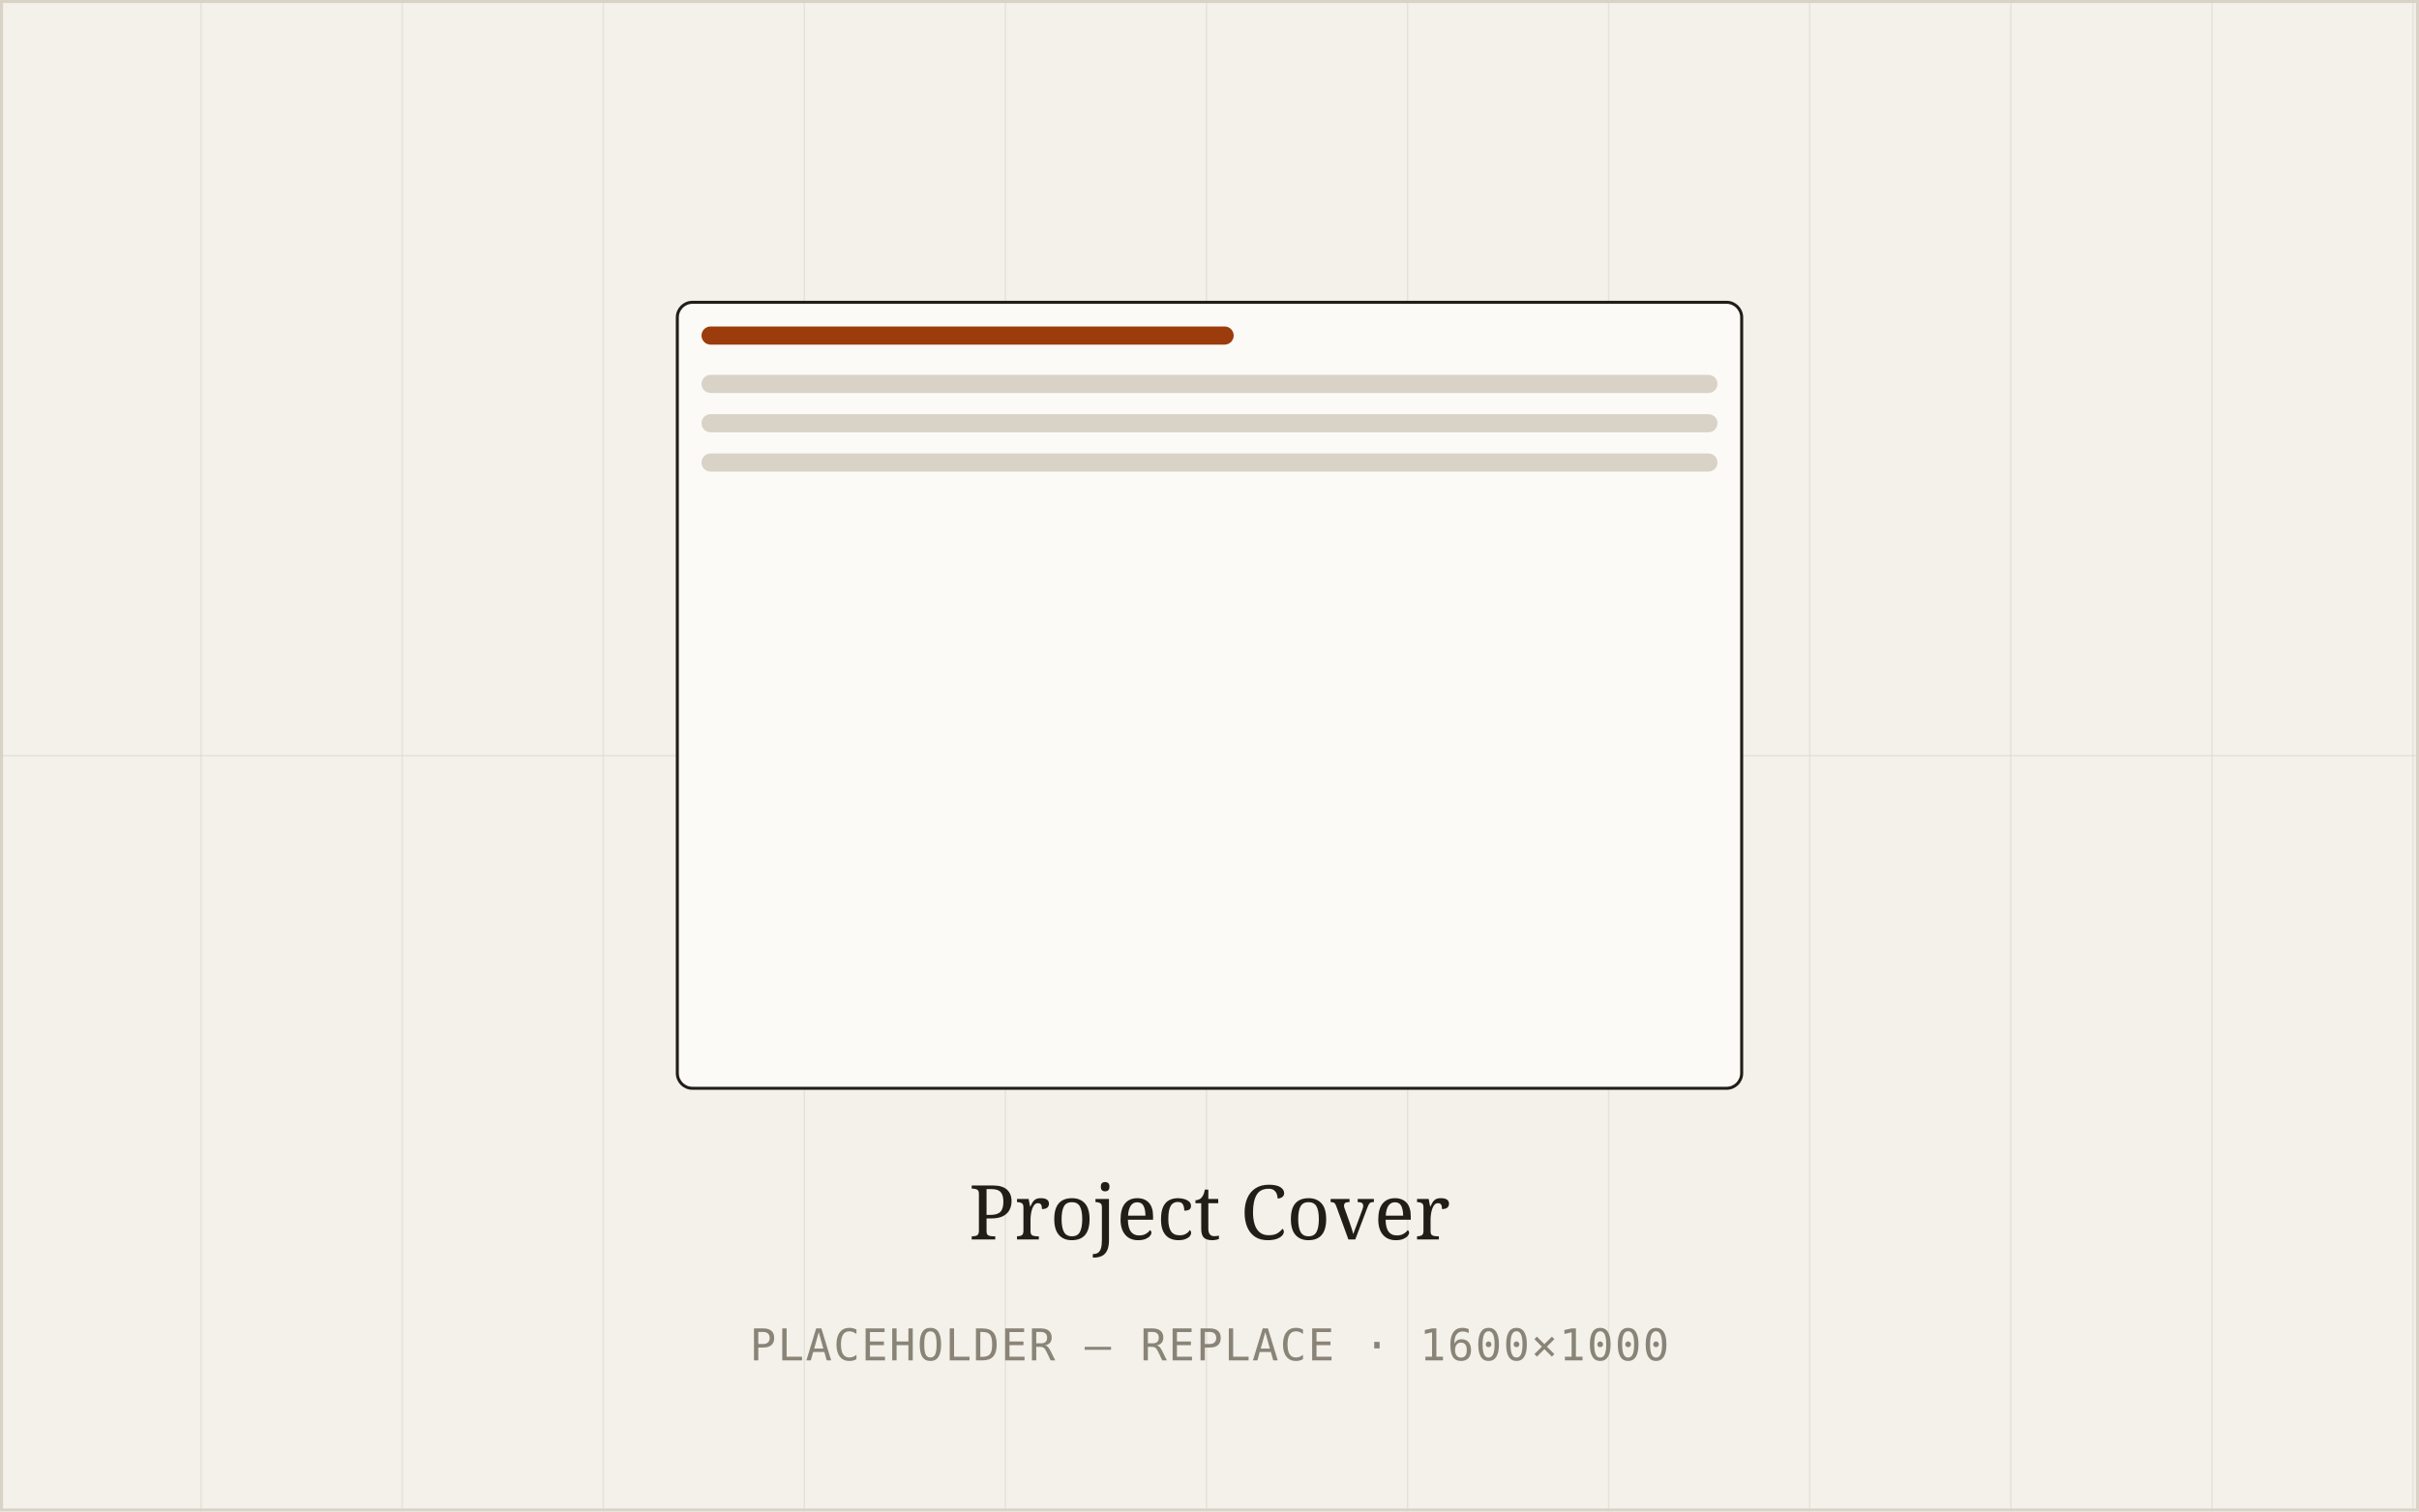
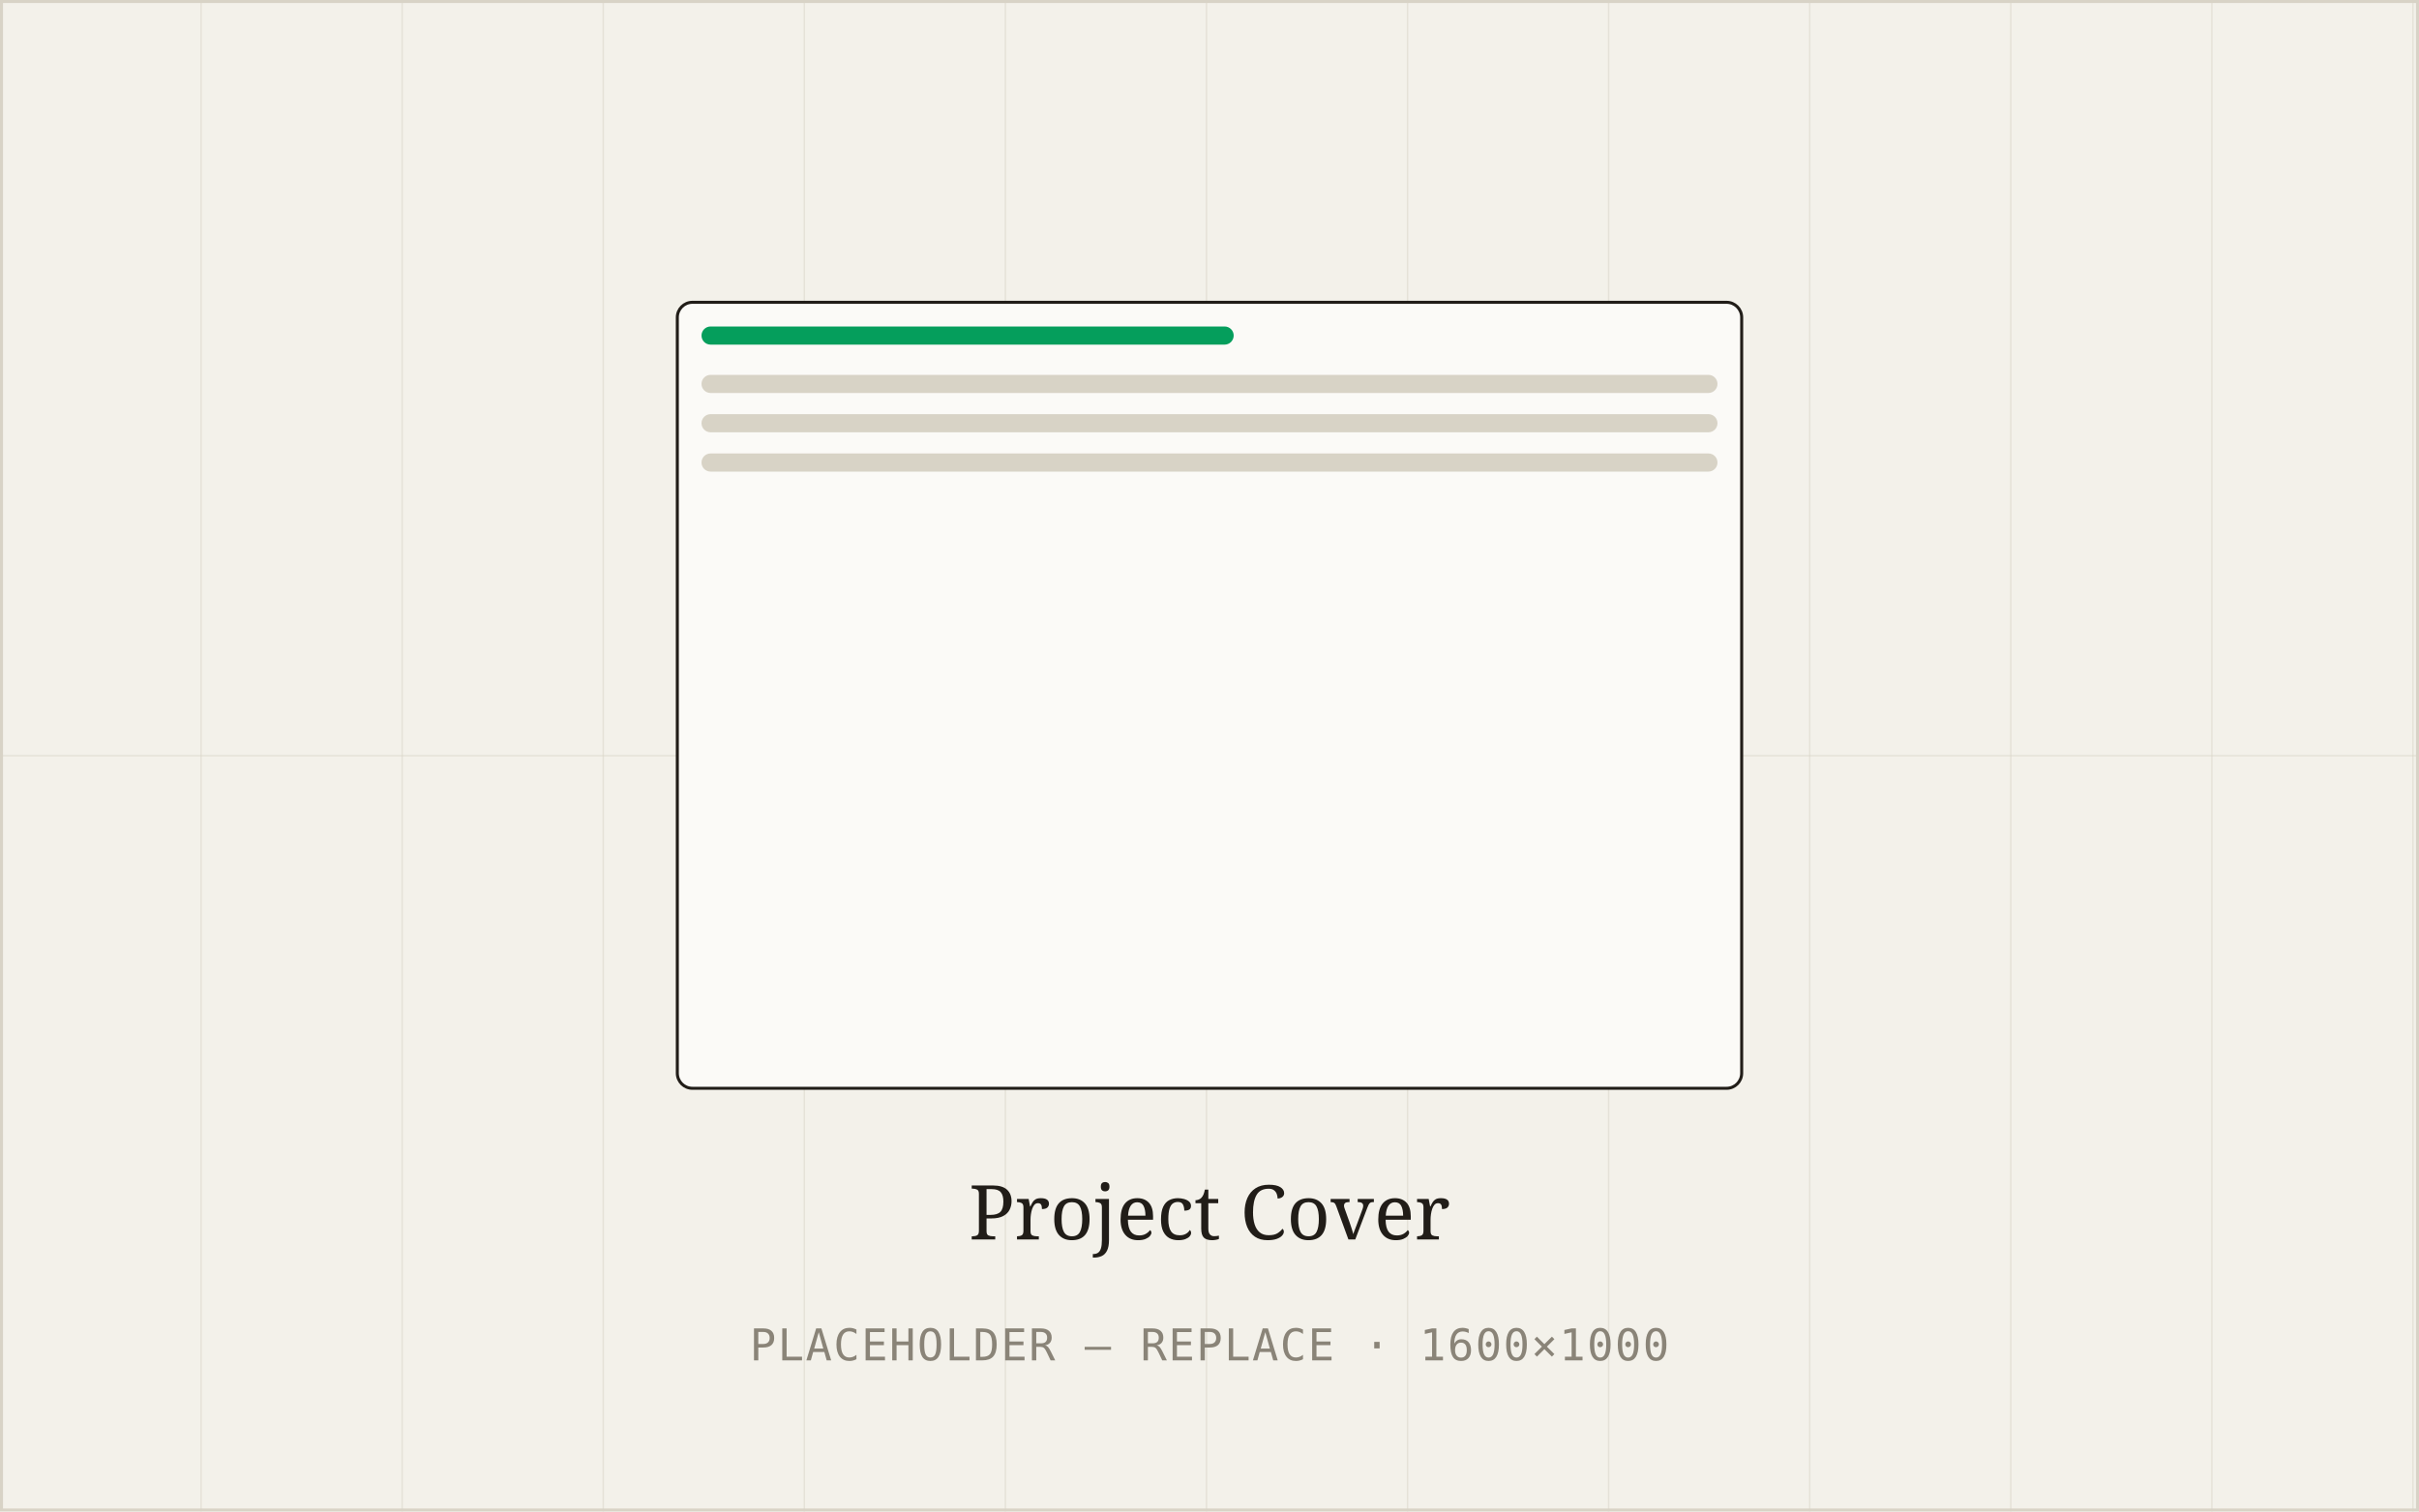
<svg xmlns="http://www.w3.org/2000/svg" viewBox="0 0 1600 1000" role="img" aria-label="Project Cover — placeholder image">
  <rect width="1600" height="1000" fill="#f3f1ea" />
  <line x1="133" y1="0" x2="133" y2="1000" stroke="#d8d3c6" stroke-width="1" opacity="0.5" />
  <line x1="266" y1="0" x2="266" y2="1000" stroke="#d8d3c6" stroke-width="1" opacity="0.5" />
  <line x1="399" y1="0" x2="399" y2="1000" stroke="#d8d3c6" stroke-width="1" opacity="0.5" />
  <line x1="532" y1="0" x2="532" y2="1000" stroke="#d8d3c6" stroke-width="1" opacity="0.5" />
  <line x1="665" y1="0" x2="665" y2="1000" stroke="#d8d3c6" stroke-width="1" opacity="0.5" />
  <line x1="798" y1="0" x2="798" y2="1000" stroke="#d8d3c6" stroke-width="1" opacity="0.5" />
  <line x1="931" y1="0" x2="931" y2="1000" stroke="#d8d3c6" stroke-width="1" opacity="0.5" />
  <line x1="1064" y1="0" x2="1064" y2="1000" stroke="#d8d3c6" stroke-width="1" opacity="0.5" />
  <line x1="1197" y1="0" x2="1197" y2="1000" stroke="#d8d3c6" stroke-width="1" opacity="0.5" />
  <line x1="1330" y1="0" x2="1330" y2="1000" stroke="#d8d3c6" stroke-width="1" opacity="0.5" />
  <line x1="1463" y1="0" x2="1463" y2="1000" stroke="#d8d3c6" stroke-width="1" opacity="0.5" />
  <line x1="1596" y1="0" x2="1596" y2="1000" stroke="#d8d3c6" stroke-width="1" opacity="0.5" />
  <line x1="0" y1="500" x2="1600" y2="500" stroke="#d8d3c6" stroke-width="1" opacity="0.5" />
  <rect x="448" y="200" width="704" height="520" rx="10" fill="#fbfaf7" stroke="#211d18" stroke-width="2" />
-   <rect x="464" y="216" width="352" height="12" rx="6" fill="#9c3b0b" />
+   <rect x="464" y="216" width="352" height="12" rx="6" fill="#059e5c" />
  <rect x="464" y="248" width="672" height="12" rx="6" fill="#d8d3c6" />
  <rect x="464" y="274" width="672" height="12" rx="6" fill="#d8d3c6" />
  <rect x="464" y="300" width="672" height="12" rx="6" fill="#d8d3c6" />
  <rect x="1" y="1" width="1598" height="998" fill="none" stroke="#d8d3c6" stroke-width="2" />
  <text x="800" y="820" text-anchor="middle" font-family="Georgia, serif" font-size="50" fill="#211d18">Project Cover</text>
  <text x="800" y="900" text-anchor="middle" font-family="Menlo, monospace" font-size="29" fill="#8a8478" letter-spacing="1">PLACEHOLDER — REPLACE · 1600×1000</text>
</svg>
